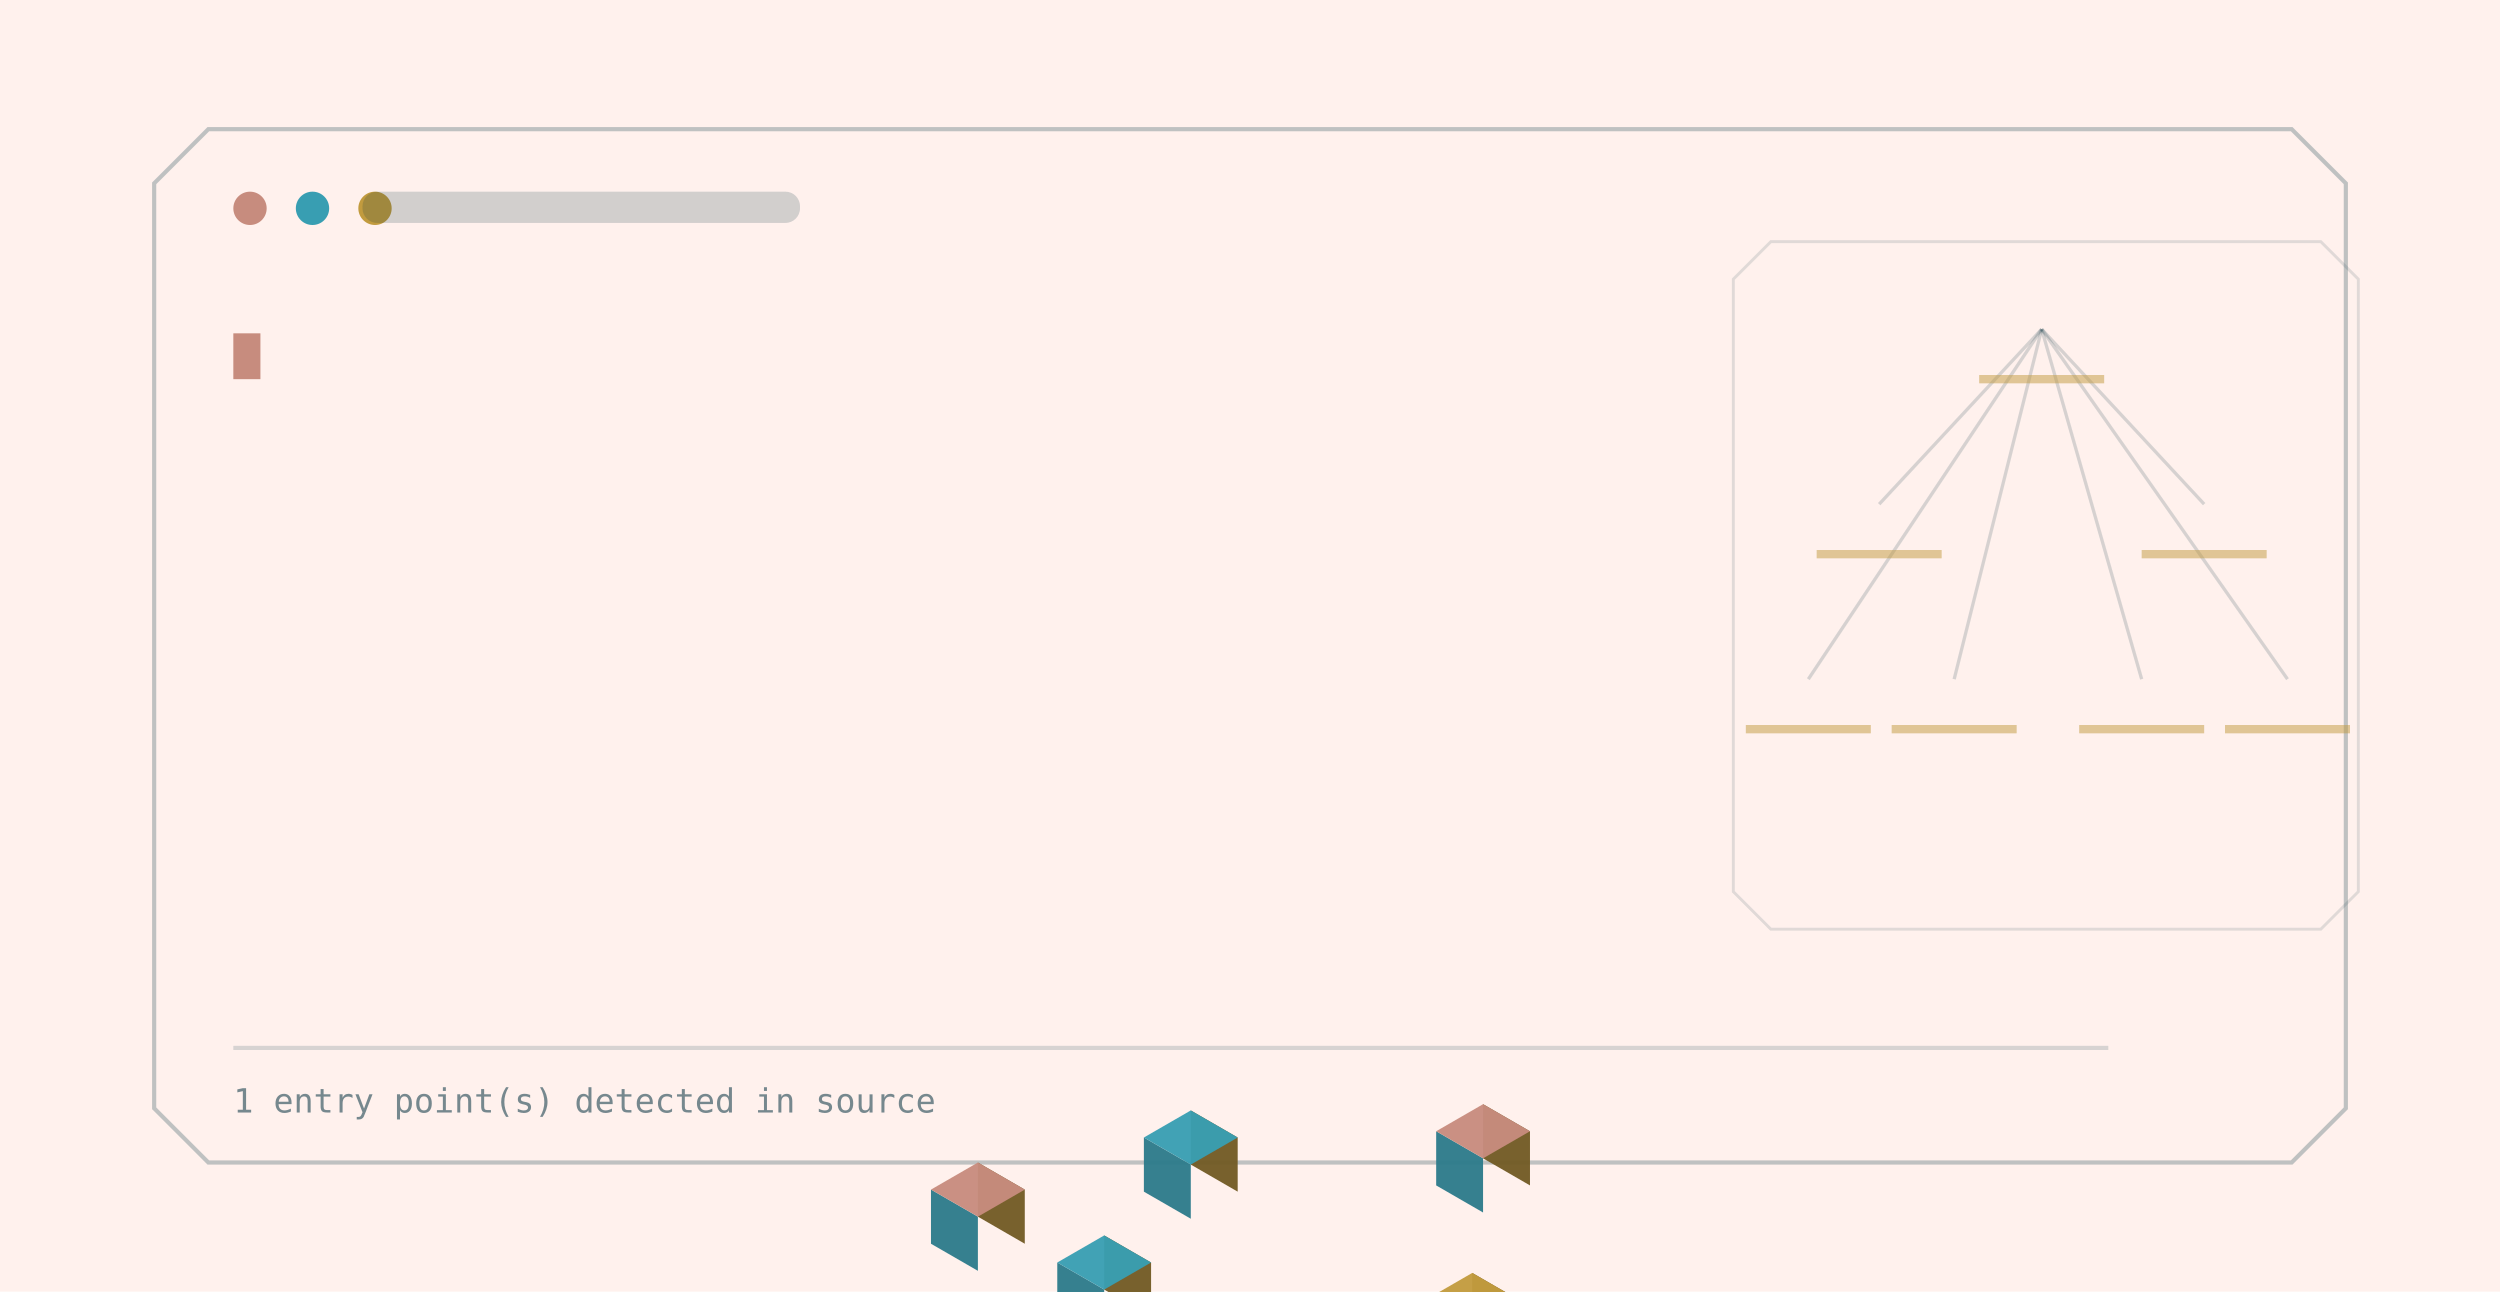
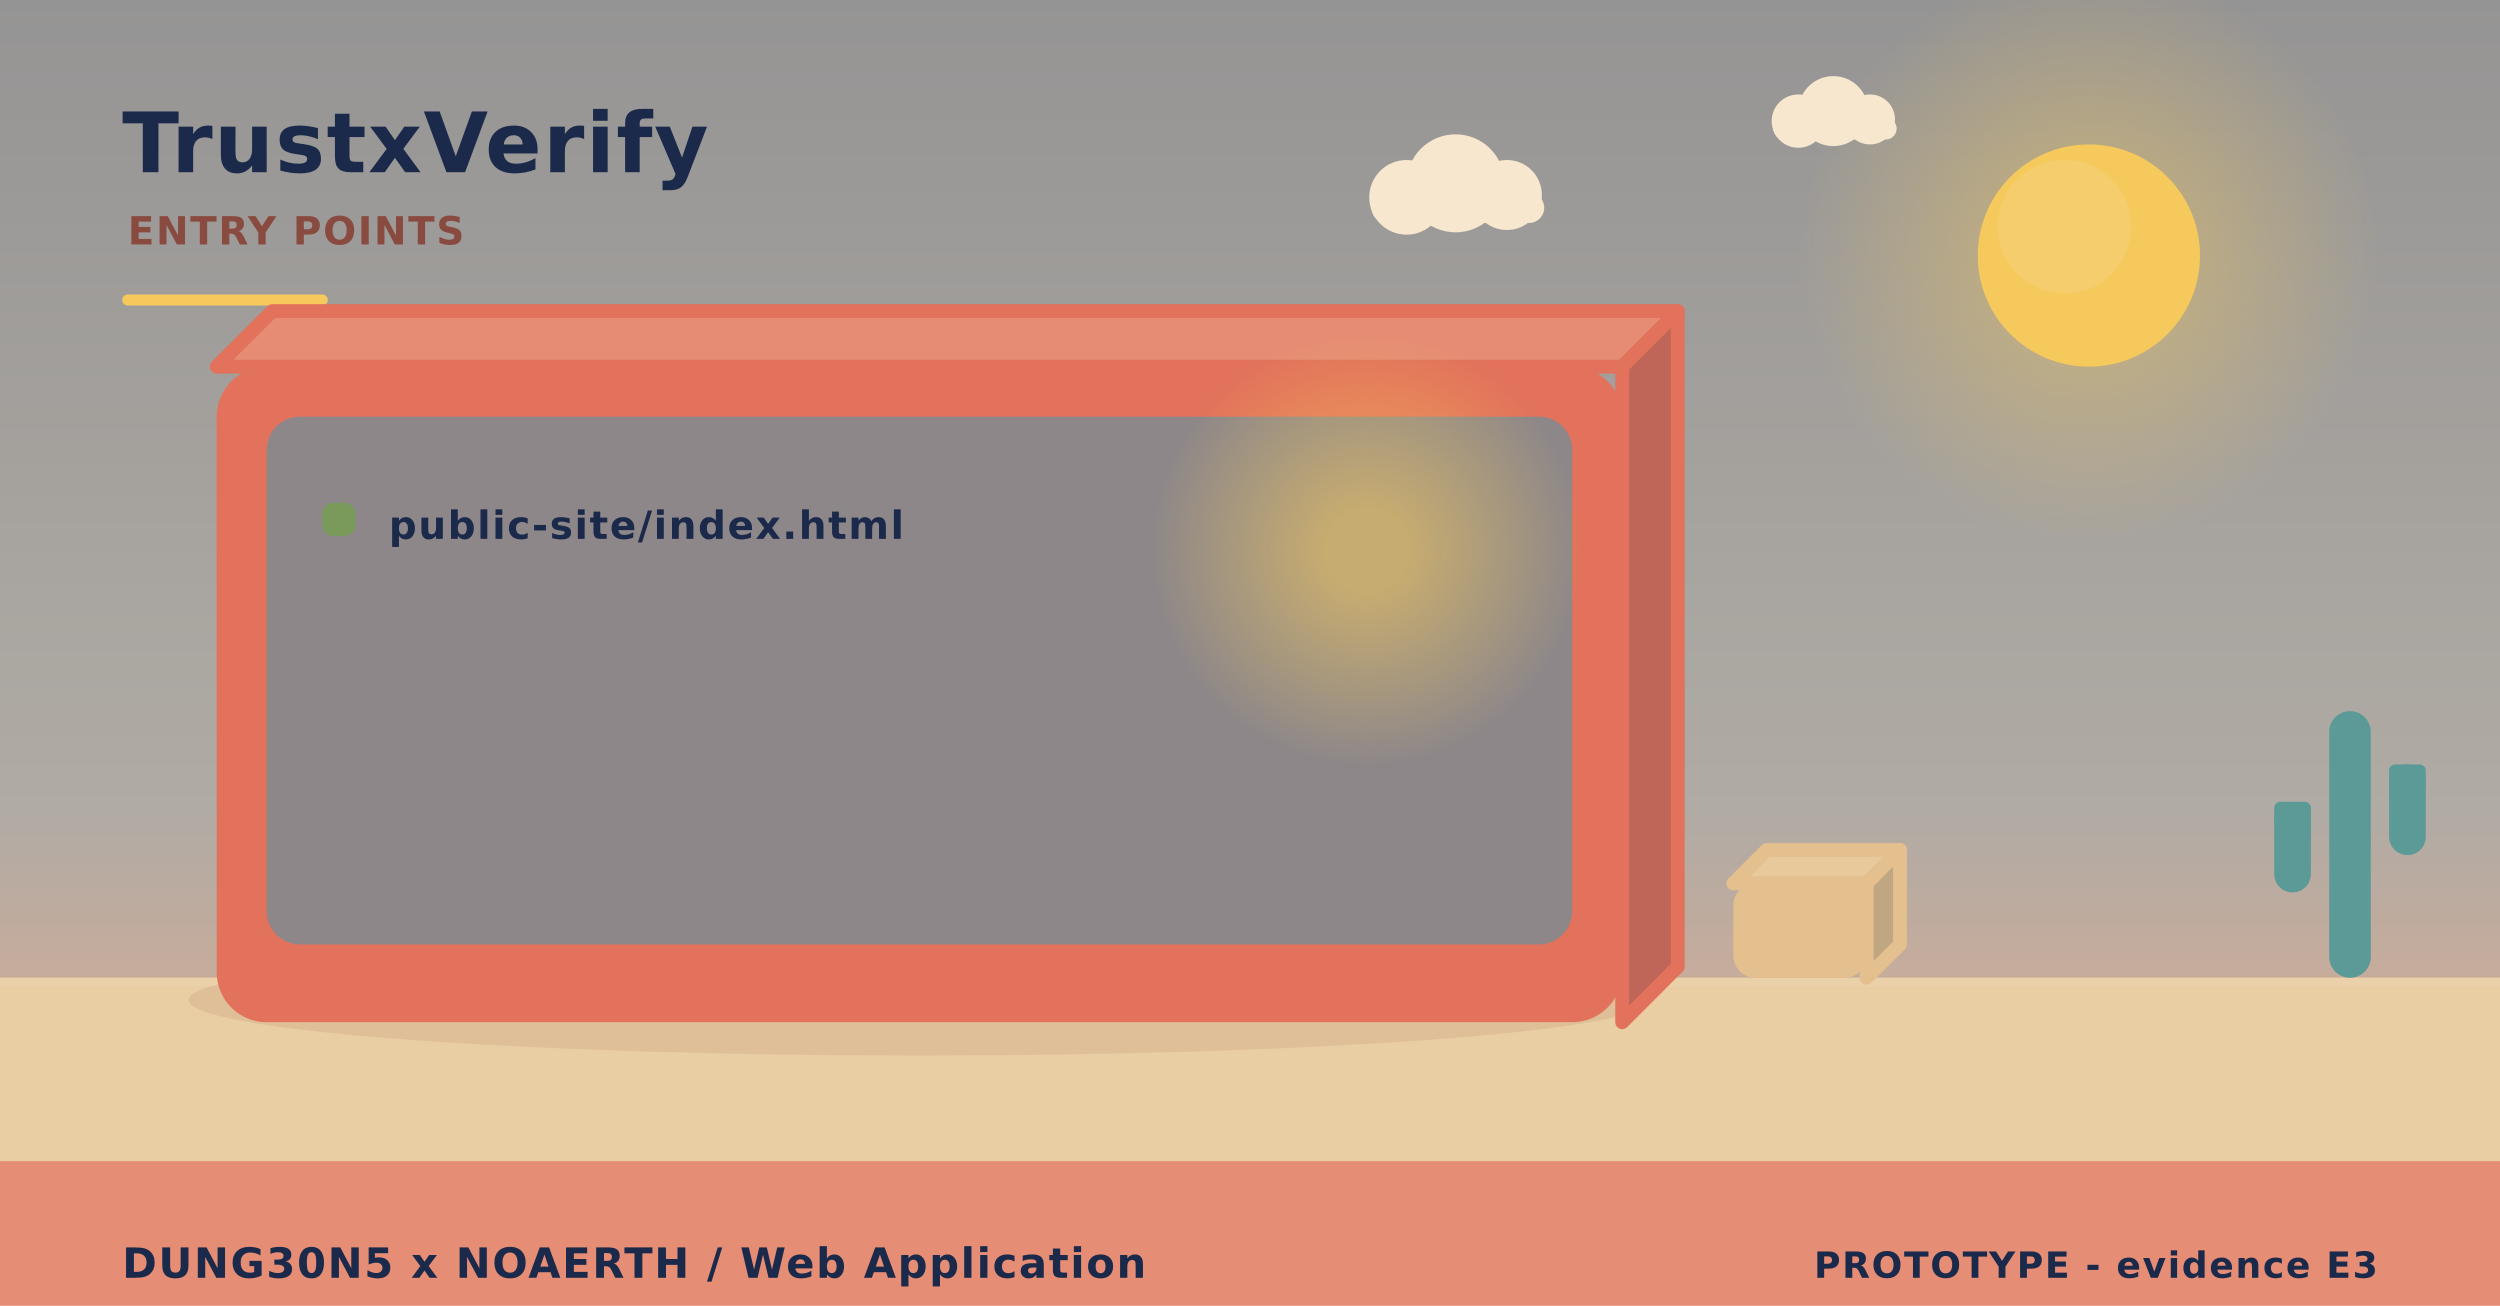
- <svg xmlns="http://www.w3.org/2000/svg" viewBox="0 0 1200 620" width="1200" height="620" role="img" aria-label="TrustxVerify command surface">
-   <rect width="1200" height="620" fill="#fff1ed" />
-   <defs>
-     <linearGradient id="gt" x1="0" y1="0" x2="1" y2="1">
-       <stop offset="0%" stop-color="#c78c7e" />
-       <stop offset="100%" stop-color="#389eb2" />
-     </linearGradient>
-   </defs>
-   <path d="M100.00,62.00 H1100.00 L1126.00,88.00 V532.00 L1100.00,558.00 H100.00 L74.00,532.00 V88.00 Z" fill="none" stroke="rgba(6,50,65,0.300)" stroke-width="2.00" opacity="0.85" />
-   <circle cx="120.00" cy="100.00" r="8.00" fill="#c78c7e" opacity="1.00" />
-   <circle cx="150.00" cy="100.00" r="8.00" fill="#389eb2" opacity="1.00" />
-   <circle cx="180.00" cy="100.00" r="8.00" fill="#c29b3e" opacity="1.00" />
-   <rect x="174.00" y="92.00" width="210.00" height="15.00" rx="7.00" fill="rgba(6,50,65,0.180)" opacity="1.00" />
-   <text x="112" y="148" font-family="ui-monospace,SFMono-Regular,Menlo,monospace" font-size="21" fill="rgba(6,50,65,0.800)" opacity="0">public-site/index.html<animate attributeName="opacity" values="0;1;1;0" dur="1.5s" begin="0.0s" repeatCount="indefinite" />
-   </text>
-   <rect x="112" y="160" width="13" height="22" fill="#c78c7e">
-     <animate attributeName="opacity" values="1;0;1" dur="1.05s" begin="0s" repeatCount="indefinite" />
-   </rect>
-   <path d="M850.00,116.00 H1114.00 L1132.00,134.00 V428.00 L1114.00,446.00 H850.00 L832.00,428.00 V134.00 Z" fill="none" stroke="rgba(6,50,65,0.180)" stroke-width="1.40" opacity="0.70" />
-   <line x1="980.00" y1="158.00" x2="902.00" y2="242.00" stroke="rgba(6,50,65,0.300)" stroke-width="1.60" opacity="0.55" />
-   <line x1="980.00" y1="158.00" x2="1058.00" y2="242.00" stroke="rgba(6,50,65,0.300)" stroke-width="1.60" opacity="0.55" />
-   <line x1="980.00" y1="158.00" x2="868.00" y2="326.00" stroke="rgba(6,50,65,0.300)" stroke-width="1.60" opacity="0.55" />
-   <line x1="980.00" y1="158.00" x2="938.00" y2="326.00" stroke="rgba(6,50,65,0.300)" stroke-width="1.60" opacity="0.55" />
-   <line x1="980.00" y1="158.00" x2="1028.00" y2="326.00" stroke="rgba(6,50,65,0.300)" stroke-width="1.60" opacity="0.55" />
-   <line x1="980.00" y1="158.00" x2="1098.00" y2="326.00" stroke="rgba(6,50,65,0.300)" stroke-width="1.60" opacity="0.55" />
-   <polygon points="711.87,556.00 734.39,569.00 734.39,543.00 711.87,530.00" fill="#715a24" opacity="0.95" />
-   <polygon points="689.36,569.00 711.87,582.00 711.87,556.00 689.36,543.00" fill="#2c7b8b" opacity="0.95" />
-   <polygon points="711.87,530.00 734.39,543.00 711.87,556.00 689.36,543.00" fill="#c78c7e" opacity="0.95" />
+ <svg xmlns="http://www.w3.org/2000/svg" width="900" height="470" viewBox="0 0 900 470" role="img" aria-label="TrustxVerify - how it is operated">
+   <linearGradient id="skyt" x1="0" y1="0" x2="0" y2="1">
+     <stop offset="0" stop-color="#959494" />
+     <stop offset="0.62" stop-color="#b0aba4" />
+     <stop offset="1" stop-color="#f3ad8a" />
+   </linearGradient>
+   <rect width="900" height="470" fill="url(#skyt)" />
+   <radialGradient id="sunt">
+     <stop offset="0.35" stop-color="#f5c95c" stop-opacity="0.34" />
+     <stop offset="1" stop-color="#f5c95c" stop-opacity="0" />
+   </radialGradient>
+   <circle cx="752" cy="92" r="104" fill="url(#sunt)" />
+   <circle cx="752" cy="92" r="40" fill="#f5c95c" />
+   <circle cx="743.2" cy="81.6" r="24" fill="#f5d27e" opacity="0.5" />
  <g>
-     <rect x="950.00" y="180.00" width="60.00" height="4.00" rx="0.00" fill="rgba(194,155,62,0.500)" opacity="1.00" />
-     <animate attributeName="opacity" values="0.25;1.0;0.25" dur="14.0s" begin="0.0s" repeatCount="indefinite" />
+     <circle cx="524" cy="66" r="17.64" fill="#f6e7ce" />
+     <circle cx="506.36" cy="71.04" r="13.44" fill="#f6e7ce" />
+     <circle cx="542.48" cy="70.2" r="12.6" fill="#f6e7ce" />
+     <rect x="493.76" y="69.36" width="62.16" height="10.92" rx="5.46" fill="#f6e7ce" />
+     <animateTransform attributeName="transform" type="translate" values="0 0;24 0;0 0" dur="36s" begin="0s" repeatCount="indefinite" />
  </g>
-   <polygon points="571.58,559.00 594.09,572.00 594.09,546.00 571.58,533.00" fill="#715a24" opacity="0.95" />
-   <polygon points="549.06,572.00 571.58,585.00 571.58,559.00 549.06,546.00" fill="#2c7b8b" opacity="0.95" />
-   <polygon points="571.58,533.00 594.09,546.00 571.58,559.00 549.06,546.00" fill="#389eb2" opacity="0.95" />
  <g>
-     <rect x="872.00" y="264.00" width="60.00" height="4.00" rx="0.00" fill="rgba(194,155,62,0.500)" opacity="1.00" />
-     <animate attributeName="opacity" values="0.25;1.0;0.25" dur="14.0s" begin="0.4s" repeatCount="indefinite" />
+     <circle cx="660" cy="40" r="12.6" fill="#f6e7ce" />
+     <circle cx="647.4" cy="43.6" r="9.6" fill="#f6e7ce" />
+     <circle cx="673.2" cy="43" r="9" fill="#f6e7ce" />
+     <rect x="638.4" y="42.4" width="44.4" height="7.8" rx="3.9" fill="#f6e7ce" />
+     <animateTransform attributeName="transform" type="translate" values="0 0;-18 0;0 0" dur="46s" begin="3s" repeatCount="indefinite" />
  </g>
-   <polygon points="706.68,637.00 729.19,650.00 729.19,624.00 706.68,611.00" fill="#715a24" opacity="0.95" />
-   <polygon points="684.16,650.00 706.68,663.00 706.68,637.00 684.16,624.00" fill="#2c7b8b" opacity="0.95" />
-   <polygon points="706.68,611.00 729.19,624.00 706.68,637.00 684.16,624.00" fill="#c29b3e" opacity="0.95" />
+   <rect x="0" y="352" width="900" height="118" fill="#e9cda3" />
+   <rect x="0" y="352" width="900" height="3" fill="#ebd1a9" />
+   <text x="44" y="62" font-family="Verdana,DejaVu Sans,sans-serif" font-size="30" font-weight="700" letter-spacing="0.6" fill="#1b2a4a" text-anchor="start">TrustxVerify</text>
+   <text x="46" y="88" font-family="Verdana,DejaVu Sans,sans-serif" font-size="14" font-weight="700" letter-spacing="0.6" fill="#894b3f" text-anchor="start">ENTRY POINTS</text>
+   <rect x="44" y="106" width="74" height="4" rx="2" fill="#f5c95c" />
+   <ellipse cx="331" cy="360" rx="263.2" ry="20" fill="rgba(138,90,68,0.11)" />
+   <path d="M78,132 L584,132 L604,112 L98,112 Z" fill="#e68c74" stroke="#e2725b" stroke-width="5" stroke-linejoin="round" />
+   <path d="M584,132 L604,112 L604,348 L584,368 Z" fill="#c06658" stroke="#e2725b" stroke-width="5" stroke-linejoin="round" />
+   <rect x="78" y="132" width="506" height="236" rx="18" fill="#e2725b" />
+   <rect x="96" y="150" width="470" height="190" rx="12" fill="#88888c" opacity="0.94" />
+   <radialGradient id="lamp89160">
+     <stop offset="0.2" stop-color="#f5c95c" stop-opacity="0.55" />
+     <stop offset="1" stop-color="#f5c95c" stop-opacity="0" />
+   </radialGradient>
+   <circle cx="492" cy="198" r="78" fill="url(#lamp89160)" />
+   <rect x="116" y="181" width="12" height="12" rx="4" fill="#7a9a5c" />
  <g>
-     <rect x="1028.00" y="264.00" width="60.00" height="4.00" rx="0.00" fill="rgba(194,155,62,0.500)" opacity="1.00" />
-     <animate attributeName="opacity" values="0.25;1.0;0.25" dur="14.0s" begin="0.8s" repeatCount="indefinite" />
+     <text x="140" y="194" font-family="Verdana,DejaVu Sans,sans-serif" font-size="14" font-weight="700" letter-spacing="0.6" fill="#1b2a4a" text-anchor="start">public-site/index.html</text>
+     <animateTransform attributeName="transform" type="translate" values="0 10;0 0" dur="0.7s" begin="0.4s" fill="freeze" />
  </g>
-   <polygon points="469.39,584.00 491.90,597.00 491.90,571.00 469.39,558.00" fill="#715a24" opacity="0.95" />
-   <polygon points="446.87,597.00 469.39,610.00 469.39,584.00 446.87,571.00" fill="#2c7b8b" opacity="0.95" />
-   <polygon points="469.39,558.00 491.90,571.00 469.39,584.00 446.87,571.00" fill="#c78c7e" opacity="0.95" />
-   <g>
-     <rect x="838.00" y="348.00" width="60.00" height="4.00" rx="0.00" fill="rgba(194,155,62,0.500)" opacity="1.00" />
-     <animate attributeName="opacity" values="0.25;1.0;0.25" dur="14.0s" begin="1.2s" repeatCount="indefinite" />
-   </g>
-   <polygon points="530.01,619.00 552.52,632.00 552.52,606.00 530.01,593.00" fill="#715a24" opacity="0.95" />
-   <polygon points="507.49,632.00 530.01,645.00 530.01,619.00 507.49,606.00" fill="#2c7b8b" opacity="0.95" />
-   <polygon points="530.01,593.00 552.52,606.00 530.01,619.00 507.49,606.00" fill="#389eb2" opacity="0.95" />
-   <g>
-     <rect x="908.00" y="348.00" width="60.00" height="4.00" rx="0.00" fill="rgba(194,155,62,0.500)" opacity="1.00" />
-     <animate attributeName="opacity" values="0.25;1.0;0.25" dur="14.0s" begin="1.6s" repeatCount="indefinite" />
-   </g>
-   <polygon points="607.95,664.00 630.47,677.00 630.47,651.00 607.95,638.00" fill="#715a24" opacity="0.95" />
-   <polygon points="585.43,677.00 607.95,690.00 607.95,664.00 585.43,651.00" fill="#2c7b8b" opacity="0.95" />
-   <polygon points="607.95,638.00 630.47,651.00 607.95,664.00 585.43,651.00" fill="#c29b3e" opacity="0.95" />
-   <g>
-     <rect x="998.00" y="348.00" width="60.00" height="4.00" rx="0.00" fill="rgba(194,155,62,0.500)" opacity="1.00" />
-     <animate attributeName="opacity" values="0.25;1.0;0.25" dur="14.0s" begin="2.0s" repeatCount="indefinite" />
-   </g>
-   <polygon points="668.57,699.00 691.09,712.00 691.09,686.00 668.57,673.00" fill="#715a24" opacity="0.95" />
-   <polygon points="646.05,712.00 668.57,725.00 668.57,699.00 646.05,686.00" fill="#2c7b8b" opacity="0.95" />
-   <polygon points="668.57,673.00 691.09,686.00 668.57,699.00 646.05,686.00" fill="#c78c7e" opacity="0.95" />
-   <g>
-     <rect x="1068.00" y="348.00" width="60.00" height="4.00" rx="0.00" fill="rgba(194,155,62,0.500)" opacity="1.00" />
-     <animate attributeName="opacity" values="0.25;1.0;0.25" dur="14.0s" begin="2.4s" repeatCount="indefinite" />
-   </g>
-   <rect x="112.00" y="502.00" width="900.00" height="2.00" rx="0.00" fill="rgba(6,50,65,0.160)" opacity="1.00" />
-   <text x="112" y="534" font-family="ui-monospace,Menlo,monospace" font-size="16" fill="rgba(6,50,65,0.550)">1 entry point(s) detected in source</text>
+   <path d="M624,318 L672,318 L684,306 L636,306 Z" fill="#e7c99b" stroke="#e3c08d" stroke-width="5" stroke-linejoin="round" />
+   <path d="M672,318 L684,306 L684,340 L672,352 Z" fill="#c1a682" stroke="#e3c08d" stroke-width="5" stroke-linejoin="round" />
+   <rect x="624" y="318" width="48" height="34" rx="8" fill="#e3c08d" />
+   <rect x="838.52" y="256" width="14.96" height="96" rx="7.48" fill="#5b9a97" />
+   <rect x="818.72" y="288.64" width="13.2" height="32.64" rx="6.6" fill="#5b9a97" />
+   <rect x="818.72" y="288.64" width="13.2" height="9.6" rx="2.2" fill="#5b9a97" />
+   <rect x="860.08" y="275.2" width="13.2" height="32.64" rx="6.6" fill="#5b9a97" />
+   <rect x="860.08" y="275.2" width="13.2" height="9.6" rx="2.2" fill="#5b9a97" />
+   <rect x="0" y="418" width="900" height="52" rx="0" fill="#e68972" opacity="0.94" />
+   <text x="44" y="460" font-family="Verdana,DejaVu Sans,sans-serif" font-size="15" font-weight="700" letter-spacing="0.6" fill="#1b2a4a" text-anchor="start">DUNG30N5 x NOAERTH  /  Web Application</text>
+   <text x="856" y="460" font-family="Verdana,DejaVu Sans,sans-serif" font-size="13" font-weight="700" letter-spacing="0.6" fill="#1b2a4a" text-anchor="end">PROTOTYPE  -  evidence E3</text>
</svg>
